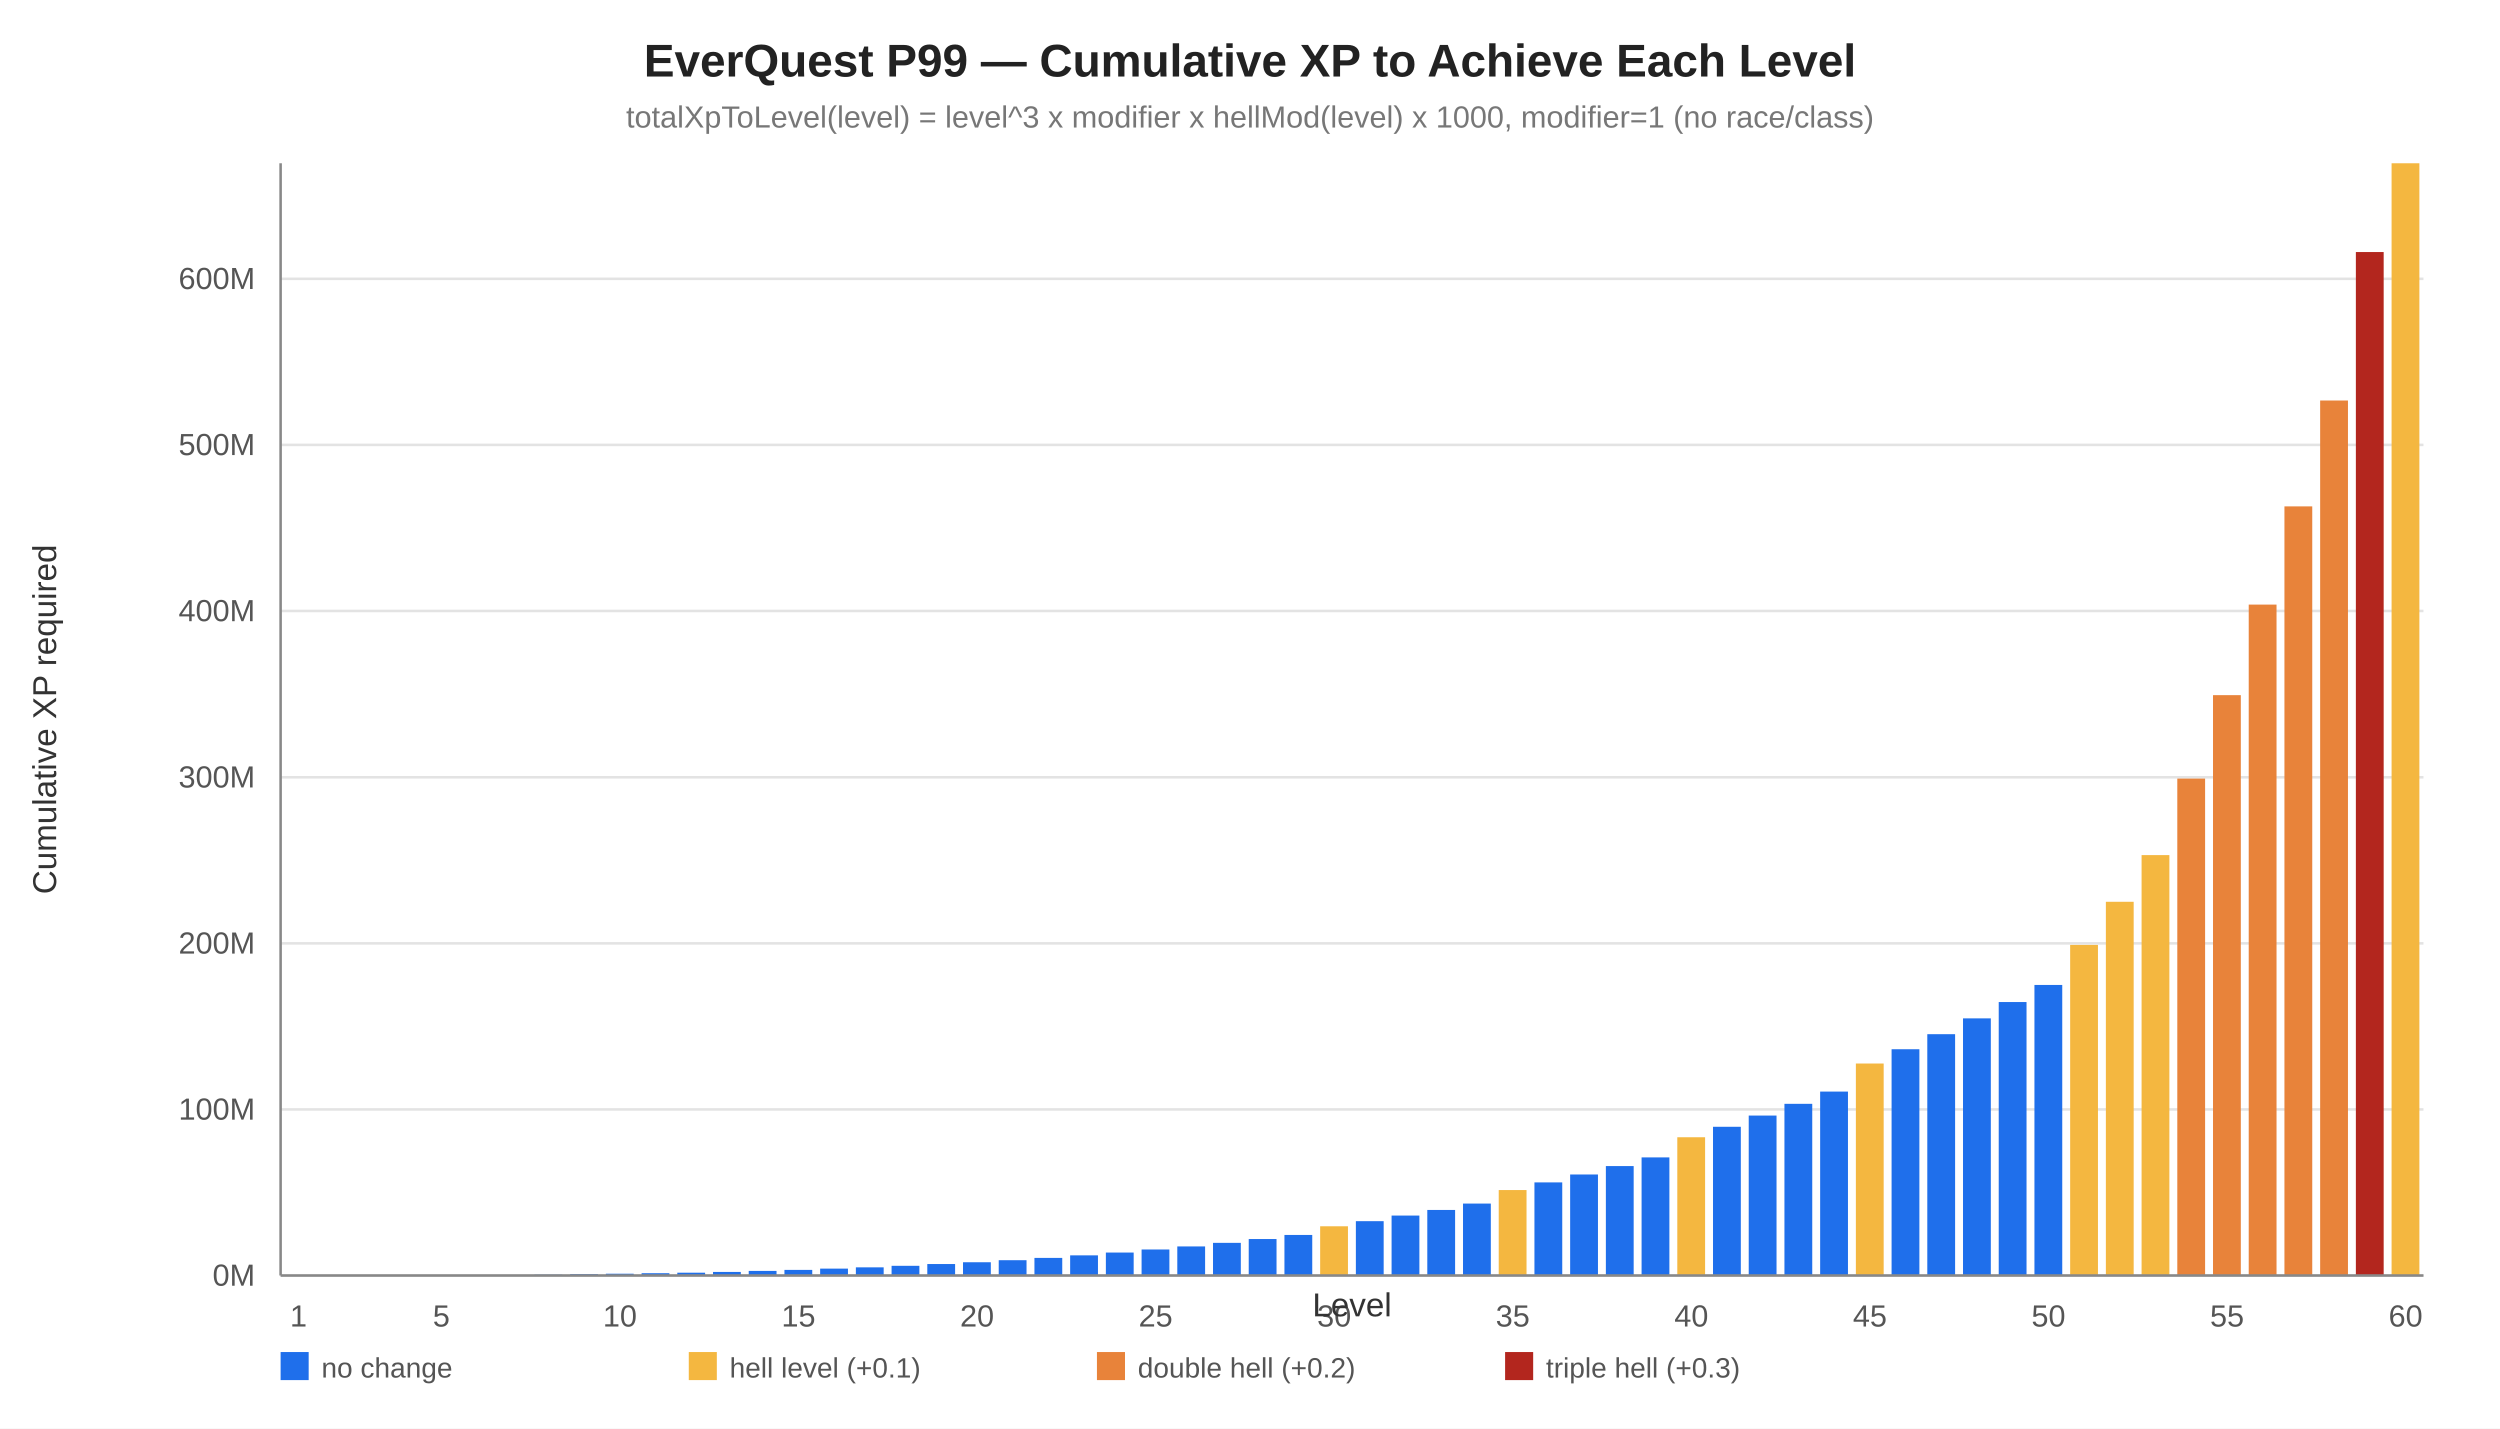
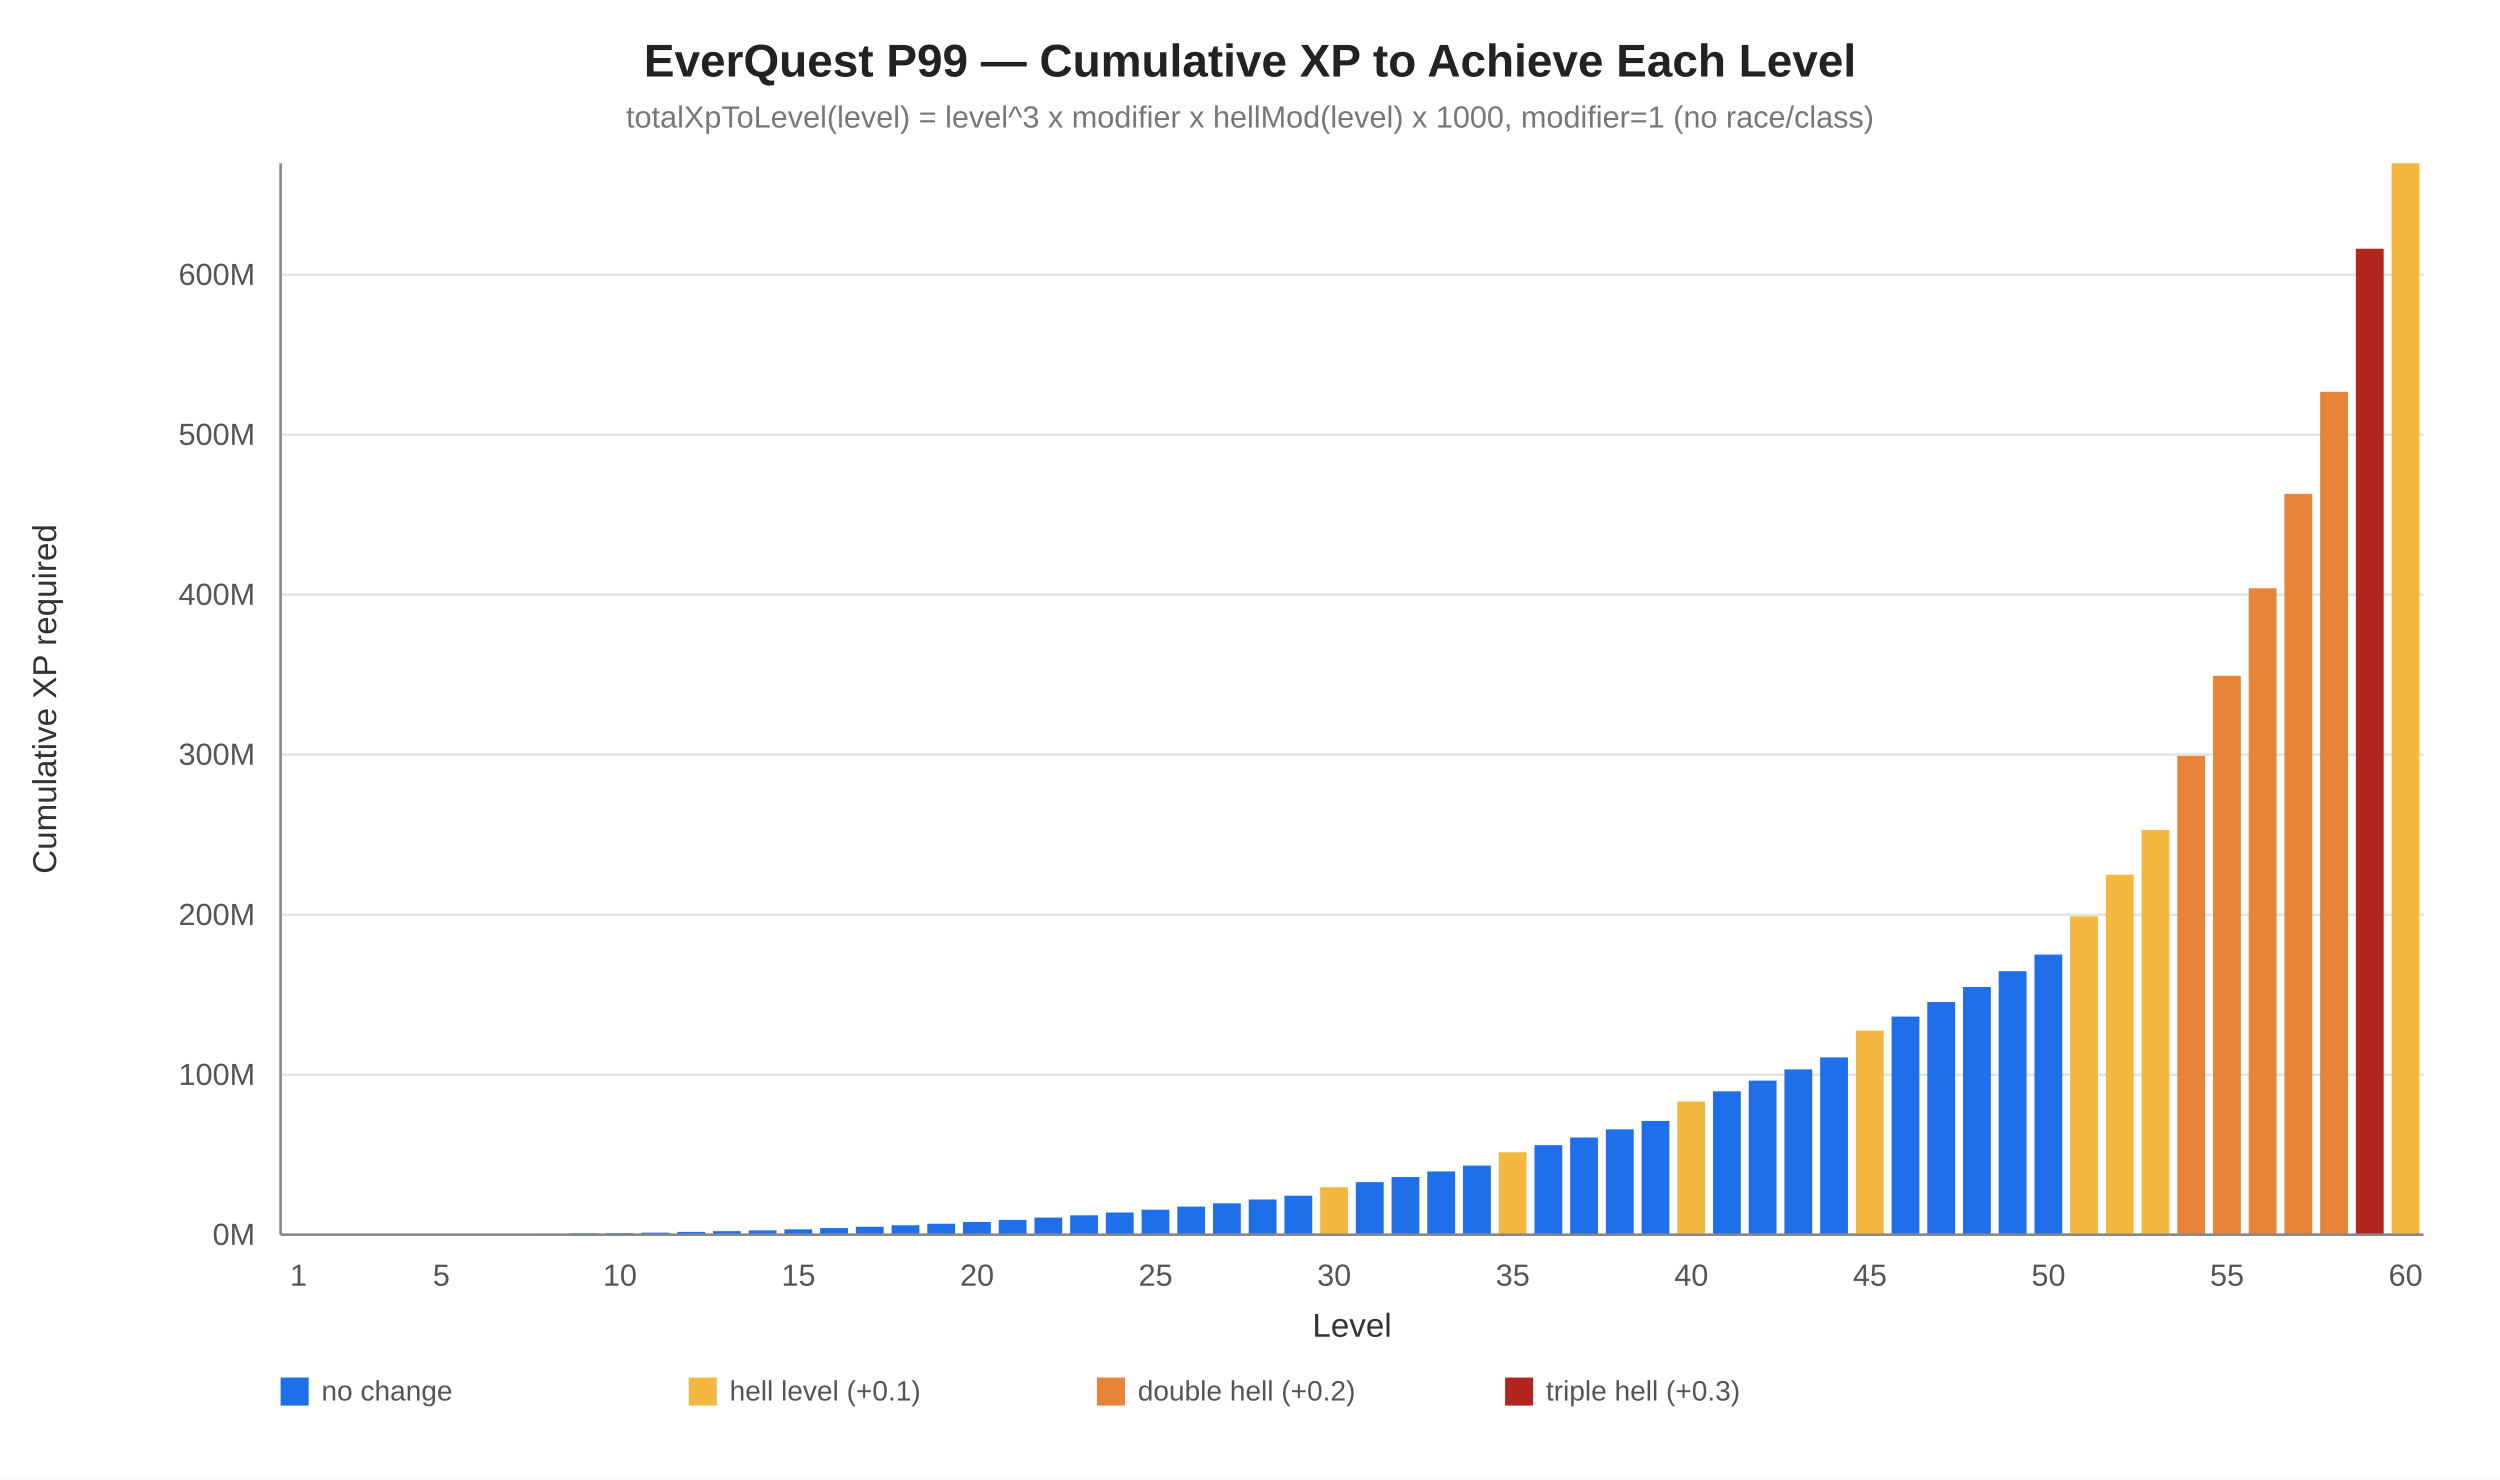
- <svg xmlns="http://www.w3.org/2000/svg" width="980" height="560" viewBox="0 0 980 560" font-family="system-ui,Arial,sans-serif">
-   <rect width="980" height="560" fill="#ffffff" />
+ <svg xmlns="http://www.w3.org/2000/svg" width="980" height="580" viewBox="0 0 980 580" font-family="system-ui,Arial,sans-serif">
+   <rect width="980" height="580" fill="#ffffff" />
  <text x="490" y="30" text-anchor="middle" font-size="18" font-weight="600" fill="#222">EverQuest P99 — Cumulative XP to Achieve Each Level</text>
  <text x="490" y="50" text-anchor="middle" font-size="12" fill="#777">totalXpToLevel(level) = level^3 x modifier x hellMod(level) x 1000, modifier=1 (no race/class)</text>
-   <line x1="110" y1="500.0" x2="950" y2="500.0" stroke="#e3e3e3" />
-   <text x="100" y="504.0" text-anchor="end" font-size="12" fill="#555">0M</text>
-   <line x1="110" y1="434.9" x2="950" y2="434.9" stroke="#e3e3e3" />
-   <text x="100" y="438.9" text-anchor="end" font-size="12" fill="#555">100M</text>
-   <line x1="110" y1="369.8" x2="950" y2="369.8" stroke="#e3e3e3" />
-   <text x="100" y="373.8" text-anchor="end" font-size="12" fill="#555">200M</text>
-   <line x1="110" y1="304.7" x2="950" y2="304.7" stroke="#e3e3e3" />
-   <text x="100" y="308.7" text-anchor="end" font-size="12" fill="#555">300M</text>
-   <line x1="110" y1="239.5" x2="950" y2="239.5" stroke="#e3e3e3" />
-   <text x="100" y="243.5" text-anchor="end" font-size="12" fill="#555">400M</text>
-   <line x1="110" y1="174.4" x2="950" y2="174.4" stroke="#e3e3e3" />
-   <text x="100" y="178.4" text-anchor="end" font-size="12" fill="#555">500M</text>
-   <line x1="110" y1="109.3" x2="950" y2="109.3" stroke="#e3e3e3" />
-   <text x="100" y="113.3" text-anchor="end" font-size="12" fill="#555">600M</text>
-   <text x="117.0" y="520" text-anchor="middle" font-size="12" fill="#555">1</text>
-   <text x="173.0" y="520" text-anchor="middle" font-size="12" fill="#555">5</text>
-   <text x="243.0" y="520" text-anchor="middle" font-size="12" fill="#555">10</text>
-   <text x="313.0" y="520" text-anchor="middle" font-size="12" fill="#555">15</text>
-   <text x="383.0" y="520" text-anchor="middle" font-size="12" fill="#555">20</text>
-   <text x="453.0" y="520" text-anchor="middle" font-size="12" fill="#555">25</text>
-   <text x="523.0" y="520" text-anchor="middle" font-size="12" fill="#555">30</text>
-   <text x="593.0" y="520" text-anchor="middle" font-size="12" fill="#555">35</text>
-   <text x="663.0" y="520" text-anchor="middle" font-size="12" fill="#555">40</text>
-   <text x="733.0" y="520" text-anchor="middle" font-size="12" fill="#555">45</text>
-   <text x="803.0" y="520" text-anchor="middle" font-size="12" fill="#555">50</text>
-   <text x="873.0" y="520" text-anchor="middle" font-size="12" fill="#555">55</text>
-   <text x="943.0" y="520" text-anchor="middle" font-size="12" fill="#555">60</text>
-   <rect x="111.5" y="500.0" width="10.9" height="0.0" fill="#1f6feb" />
-   <rect x="125.5" y="500.0" width="10.9" height="0.0" fill="#1f6feb" />
-   <rect x="139.5" y="500.0" width="10.9" height="0.0" fill="#1f6feb" />
-   <rect x="153.5" y="500.0" width="10.9" height="0.0" fill="#1f6feb" />
-   <rect x="167.5" y="499.9" width="10.9" height="0.1" fill="#1f6feb" />
-   <rect x="181.5" y="499.9" width="10.9" height="0.1" fill="#1f6feb" />
-   <rect x="195.5" y="499.8" width="10.9" height="0.2" fill="#1f6feb" />
-   <rect x="209.5" y="499.7" width="10.9" height="0.3" fill="#1f6feb" />
-   <rect x="223.5" y="499.5" width="10.9" height="0.5" fill="#1f6feb" />
-   <rect x="237.5" y="499.3" width="10.9" height="0.7" fill="#1f6feb" />
-   <rect x="251.5" y="499.1" width="10.9" height="0.9" fill="#1f6feb" />
-   <rect x="265.5" y="498.9" width="10.9" height="1.1" fill="#1f6feb" />
-   <rect x="279.5" y="498.6" width="10.9" height="1.4" fill="#1f6feb" />
-   <rect x="293.5" y="498.2" width="10.9" height="1.8" fill="#1f6feb" />
-   <rect x="307.5" y="497.8" width="10.9" height="2.2" fill="#1f6feb" />
-   <rect x="321.5" y="497.3" width="10.9" height="2.7" fill="#1f6feb" />
-   <rect x="335.5" y="496.8" width="10.9" height="3.2" fill="#1f6feb" />
-   <rect x="349.5" y="496.2" width="10.9" height="3.8" fill="#1f6feb" />
-   <rect x="363.5" y="495.5" width="10.9" height="4.5" fill="#1f6feb" />
-   <rect x="377.5" y="494.8" width="10.9" height="5.2" fill="#1f6feb" />
-   <rect x="391.5" y="494.0" width="10.9" height="6.0" fill="#1f6feb" />
-   <rect x="405.5" y="493.1" width="10.9" height="6.9" fill="#1f6feb" />
-   <rect x="419.5" y="492.1" width="10.9" height="7.9" fill="#1f6feb" />
-   <rect x="433.5" y="491.0" width="10.9" height="9.0" fill="#1f6feb" />
-   <rect x="447.5" y="489.8" width="10.9" height="10.2" fill="#1f6feb" />
-   <rect x="461.5" y="488.6" width="10.9" height="11.4" fill="#1f6feb" />
-   <rect x="475.5" y="487.2" width="10.9" height="12.8" fill="#1f6feb" />
-   <rect x="489.5" y="485.7" width="10.9" height="14.3" fill="#1f6feb" />
-   <rect x="503.5" y="484.1" width="10.9" height="15.9" fill="#1f6feb" />
-   <rect x="517.5" y="480.7" width="10.9" height="19.3" fill="#f4b740" />
-   <rect x="531.5" y="478.7" width="10.9" height="21.3" fill="#1f6feb" />
-   <rect x="545.5" y="476.5" width="10.9" height="23.5" fill="#1f6feb" />
-   <rect x="559.5" y="474.3" width="10.9" height="25.7" fill="#1f6feb" />
-   <rect x="573.5" y="471.8" width="10.9" height="28.2" fill="#1f6feb" />
-   <rect x="587.5" y="466.5" width="10.9" height="33.5" fill="#f4b740" />
-   <rect x="601.5" y="463.5" width="10.9" height="36.5" fill="#1f6feb" />
-   <rect x="615.5" y="460.4" width="10.9" height="39.6" fill="#1f6feb" />
-   <rect x="629.5" y="457.1" width="10.9" height="42.9" fill="#1f6feb" />
-   <rect x="643.5" y="453.7" width="10.9" height="46.3" fill="#1f6feb" />
-   <rect x="657.5" y="445.8" width="10.9" height="54.2" fill="#f4b740" />
-   <rect x="671.5" y="441.7" width="10.9" height="58.3" fill="#1f6feb" />
-   <rect x="685.5" y="437.3" width="10.9" height="62.7" fill="#1f6feb" />
-   <rect x="699.5" y="432.7" width="10.9" height="67.3" fill="#1f6feb" />
-   <rect x="713.5" y="427.9" width="10.9" height="72.1" fill="#1f6feb" />
-   <rect x="727.5" y="416.9" width="10.9" height="83.1" fill="#f4b740" />
-   <rect x="741.5" y="411.3" width="10.9" height="88.7" fill="#1f6feb" />
-   <rect x="755.5" y="405.4" width="10.9" height="94.6" fill="#1f6feb" />
-   <rect x="769.5" y="399.2" width="10.9" height="100.8" fill="#1f6feb" />
-   <rect x="783.5" y="392.8" width="10.9" height="107.2" fill="#1f6feb" />
-   <rect x="797.5" y="386.1" width="10.9" height="113.9" fill="#1f6feb" />
-   <rect x="811.5" y="370.4" width="10.9" height="129.6" fill="#f4b740" />
-   <rect x="825.5" y="353.5" width="10.9" height="146.5" fill="#f4b740" />
-   <rect x="839.5" y="335.2" width="10.9" height="164.8" fill="#f4b740" />
-   <rect x="853.5" y="305.2" width="10.9" height="194.8" fill="#e8833a" />
-   <rect x="867.5" y="272.5" width="10.9" height="227.5" fill="#e8833a" />
-   <rect x="881.5" y="237.0" width="10.9" height="263.0" fill="#e8833a" />
-   <rect x="895.5" y="198.5" width="10.9" height="301.5" fill="#e8833a" />
-   <rect x="909.5" y="157.0" width="10.9" height="343.0" fill="#e8833a" />
-   <rect x="923.5" y="98.8" width="10.9" height="401.2" fill="#b3261e" />
-   <rect x="937.5" y="64.0" width="10.9" height="436.0" fill="#f4b740" />
-   <line x1="110" y1="64" x2="110" y2="500" stroke="#888" />
-   <line x1="110" y1="500" x2="950" y2="500" stroke="#888" />
-   <text x="530" y="516" text-anchor="middle" font-size="13" fill="#333">Level</text>
-   <text x="22" y="282" text-anchor="middle" font-size="13" fill="#333" transform="rotate(-90 22 282)">Cumulative XP required</text>
-   <rect x="110" y="530" width="11" height="11" fill="#1f6feb" />
-   <text x="126" y="540" font-size="11" fill="#555">no change</text>
-   <rect x="270" y="530" width="11" height="11" fill="#f4b740" />
-   <text x="286" y="540" font-size="11" fill="#555">hell level (+0.1)</text>
-   <rect x="430" y="530" width="11" height="11" fill="#e8833a" />
-   <text x="446" y="540" font-size="11" fill="#555">double hell (+0.2)</text>
-   <rect x="590" y="530" width="11" height="11" fill="#b3261e" />
-   <text x="606" y="540" font-size="11" fill="#555">triple hell (+0.3)</text>
+   <line x1="110" y1="484.0" x2="950" y2="484.0" stroke="#e3e3e3" />
+   <text x="100" y="488.0" text-anchor="end" font-size="12" fill="#555">0M</text>
+   <line x1="110" y1="421.3" x2="950" y2="421.3" stroke="#e3e3e3" />
+   <text x="100" y="425.3" text-anchor="end" font-size="12" fill="#555">100M</text>
+   <line x1="110" y1="358.6" x2="950" y2="358.6" stroke="#e3e3e3" />
+   <text x="100" y="362.6" text-anchor="end" font-size="12" fill="#555">200M</text>
+   <line x1="110" y1="295.8" x2="950" y2="295.8" stroke="#e3e3e3" />
+   <text x="100" y="299.8" text-anchor="end" font-size="12" fill="#555">300M</text>
+   <line x1="110" y1="233.1" x2="950" y2="233.1" stroke="#e3e3e3" />
+   <text x="100" y="237.1" text-anchor="end" font-size="12" fill="#555">400M</text>
+   <line x1="110" y1="170.4" x2="950" y2="170.4" stroke="#e3e3e3" />
+   <text x="100" y="174.4" text-anchor="end" font-size="12" fill="#555">500M</text>
+   <line x1="110" y1="107.7" x2="950" y2="107.7" stroke="#e3e3e3" />
+   <text x="100" y="111.7" text-anchor="end" font-size="12" fill="#555">600M</text>
+   <text x="117.0" y="504" text-anchor="middle" font-size="12" fill="#555">1</text>
+   <text x="173.0" y="504" text-anchor="middle" font-size="12" fill="#555">5</text>
+   <text x="243.0" y="504" text-anchor="middle" font-size="12" fill="#555">10</text>
+   <text x="313.0" y="504" text-anchor="middle" font-size="12" fill="#555">15</text>
+   <text x="383.0" y="504" text-anchor="middle" font-size="12" fill="#555">20</text>
+   <text x="453.0" y="504" text-anchor="middle" font-size="12" fill="#555">25</text>
+   <text x="523.0" y="504" text-anchor="middle" font-size="12" fill="#555">30</text>
+   <text x="593.0" y="504" text-anchor="middle" font-size="12" fill="#555">35</text>
+   <text x="663.0" y="504" text-anchor="middle" font-size="12" fill="#555">40</text>
+   <text x="733.0" y="504" text-anchor="middle" font-size="12" fill="#555">45</text>
+   <text x="803.0" y="504" text-anchor="middle" font-size="12" fill="#555">50</text>
+   <text x="873.0" y="504" text-anchor="middle" font-size="12" fill="#555">55</text>
+   <text x="943.0" y="504" text-anchor="middle" font-size="12" fill="#555">60</text>
+   <rect x="111.5" y="484.0" width="10.9" height="0.0" fill="#1f6feb" />
+   <rect x="125.5" y="484.0" width="10.9" height="0.0" fill="#1f6feb" />
+   <rect x="139.5" y="484.0" width="10.9" height="0.0" fill="#1f6feb" />
+   <rect x="153.5" y="484.0" width="10.9" height="0.0" fill="#1f6feb" />
+   <rect x="167.5" y="483.9" width="10.9" height="0.1" fill="#1f6feb" />
+   <rect x="181.5" y="483.9" width="10.9" height="0.1" fill="#1f6feb" />
+   <rect x="195.5" y="483.8" width="10.9" height="0.2" fill="#1f6feb" />
+   <rect x="209.5" y="483.7" width="10.9" height="0.3" fill="#1f6feb" />
+   <rect x="223.5" y="483.5" width="10.9" height="0.5" fill="#1f6feb" />
+   <rect x="237.5" y="483.4" width="10.9" height="0.6" fill="#1f6feb" />
+   <rect x="251.5" y="483.2" width="10.9" height="0.8" fill="#1f6feb" />
+   <rect x="265.5" y="482.9" width="10.9" height="1.1" fill="#1f6feb" />
+   <rect x="279.5" y="482.6" width="10.9" height="1.4" fill="#1f6feb" />
+   <rect x="293.5" y="482.3" width="10.9" height="1.7" fill="#1f6feb" />
+   <rect x="307.5" y="481.9" width="10.9" height="2.1" fill="#1f6feb" />
+   <rect x="321.5" y="481.4" width="10.9" height="2.6" fill="#1f6feb" />
+   <rect x="335.5" y="480.9" width="10.9" height="3.1" fill="#1f6feb" />
+   <rect x="349.5" y="480.3" width="10.9" height="3.7" fill="#1f6feb" />
+   <rect x="363.5" y="479.7" width="10.9" height="4.3" fill="#1f6feb" />
+   <rect x="377.5" y="479.0" width="10.9" height="5.0" fill="#1f6feb" />
+   <rect x="391.5" y="478.2" width="10.9" height="5.8" fill="#1f6feb" />
+   <rect x="405.5" y="477.3" width="10.9" height="6.7" fill="#1f6feb" />
+   <rect x="419.5" y="476.4" width="10.9" height="7.6" fill="#1f6feb" />
+   <rect x="433.5" y="475.3" width="10.9" height="8.7" fill="#1f6feb" />
+   <rect x="447.5" y="474.2" width="10.9" height="9.8" fill="#1f6feb" />
+   <rect x="461.5" y="473.0" width="10.9" height="11.0" fill="#1f6feb" />
+   <rect x="475.5" y="471.7" width="10.9" height="12.3" fill="#1f6feb" />
+   <rect x="489.5" y="470.2" width="10.9" height="13.8" fill="#1f6feb" />
+   <rect x="503.5" y="468.7" width="10.9" height="15.3" fill="#1f6feb" />
+   <rect x="517.5" y="465.4" width="10.9" height="18.6" fill="#f4b740" />
+   <rect x="531.5" y="463.4" width="10.9" height="20.6" fill="#1f6feb" />
+   <rect x="545.5" y="461.4" width="10.9" height="22.6" fill="#1f6feb" />
+   <rect x="559.5" y="459.2" width="10.9" height="24.8" fill="#1f6feb" />
+   <rect x="573.5" y="456.9" width="10.9" height="27.1" fill="#1f6feb" />
+   <rect x="587.5" y="451.7" width="10.9" height="32.3" fill="#f4b740" />
+   <rect x="601.5" y="448.9" width="10.9" height="35.1" fill="#1f6feb" />
+   <rect x="615.5" y="445.9" width="10.9" height="38.1" fill="#1f6feb" />
+   <rect x="629.5" y="442.7" width="10.9" height="41.3" fill="#1f6feb" />
+   <rect x="643.5" y="439.4" width="10.9" height="44.6" fill="#1f6feb" />
+   <rect x="657.5" y="431.8" width="10.9" height="52.2" fill="#f4b740" />
+   <rect x="671.5" y="427.8" width="10.9" height="56.2" fill="#1f6feb" />
+   <rect x="685.5" y="423.6" width="10.9" height="60.4" fill="#1f6feb" />
+   <rect x="699.5" y="419.2" width="10.9" height="64.8" fill="#1f6feb" />
+   <rect x="713.5" y="414.5" width="10.9" height="69.5" fill="#1f6feb" />
+   <rect x="727.5" y="404.0" width="10.9" height="80.0" fill="#f4b740" />
+   <rect x="741.5" y="398.5" width="10.9" height="85.5" fill="#1f6feb" />
+   <rect x="755.5" y="392.8" width="10.9" height="91.2" fill="#1f6feb" />
+   <rect x="769.5" y="386.9" width="10.9" height="97.1" fill="#1f6feb" />
+   <rect x="783.5" y="380.7" width="10.9" height="103.3" fill="#1f6feb" />
+   <rect x="797.5" y="374.2" width="10.9" height="109.8" fill="#1f6feb" />
+   <rect x="811.5" y="359.2" width="10.9" height="124.8" fill="#f4b740" />
+   <rect x="825.5" y="342.9" width="10.9" height="141.1" fill="#f4b740" />
+   <rect x="839.5" y="325.3" width="10.9" height="158.7" fill="#f4b740" />
+   <rect x="853.5" y="296.3" width="10.9" height="187.7" fill="#e8833a" />
+   <rect x="867.5" y="264.9" width="10.9" height="219.1" fill="#e8833a" />
+   <rect x="881.5" y="230.6" width="10.9" height="253.4" fill="#e8833a" />
+   <rect x="895.5" y="193.6" width="10.9" height="290.4" fill="#e8833a" />
+   <rect x="909.5" y="153.6" width="10.9" height="330.4" fill="#e8833a" />
+   <rect x="923.5" y="97.5" width="10.9" height="386.5" fill="#b3261e" />
+   <rect x="937.5" y="64.0" width="10.9" height="420.0" fill="#f4b740" />
+   <line x1="110" y1="64" x2="110" y2="484" stroke="#888" />
+   <line x1="110" y1="484" x2="950" y2="484" stroke="#888" />
+   <text x="530" y="524" text-anchor="middle" font-size="13" fill="#333">Level</text>
+   <text x="22" y="274" text-anchor="middle" font-size="13" fill="#333" transform="rotate(-90 22 274)">Cumulative XP required</text>
+   <rect x="110" y="540" width="11" height="11" fill="#1f6feb" />
+   <text x="126" y="549" font-size="11" fill="#555">no change</text>
+   <rect x="270" y="540" width="11" height="11" fill="#f4b740" />
+   <text x="286" y="549" font-size="11" fill="#555">hell level (+0.1)</text>
+   <rect x="430" y="540" width="11" height="11" fill="#e8833a" />
+   <text x="446" y="549" font-size="11" fill="#555">double hell (+0.2)</text>
+   <rect x="590" y="540" width="11" height="11" fill="#b3261e" />
+   <text x="606" y="549" font-size="11" fill="#555">triple hell (+0.3)</text>
</svg>
